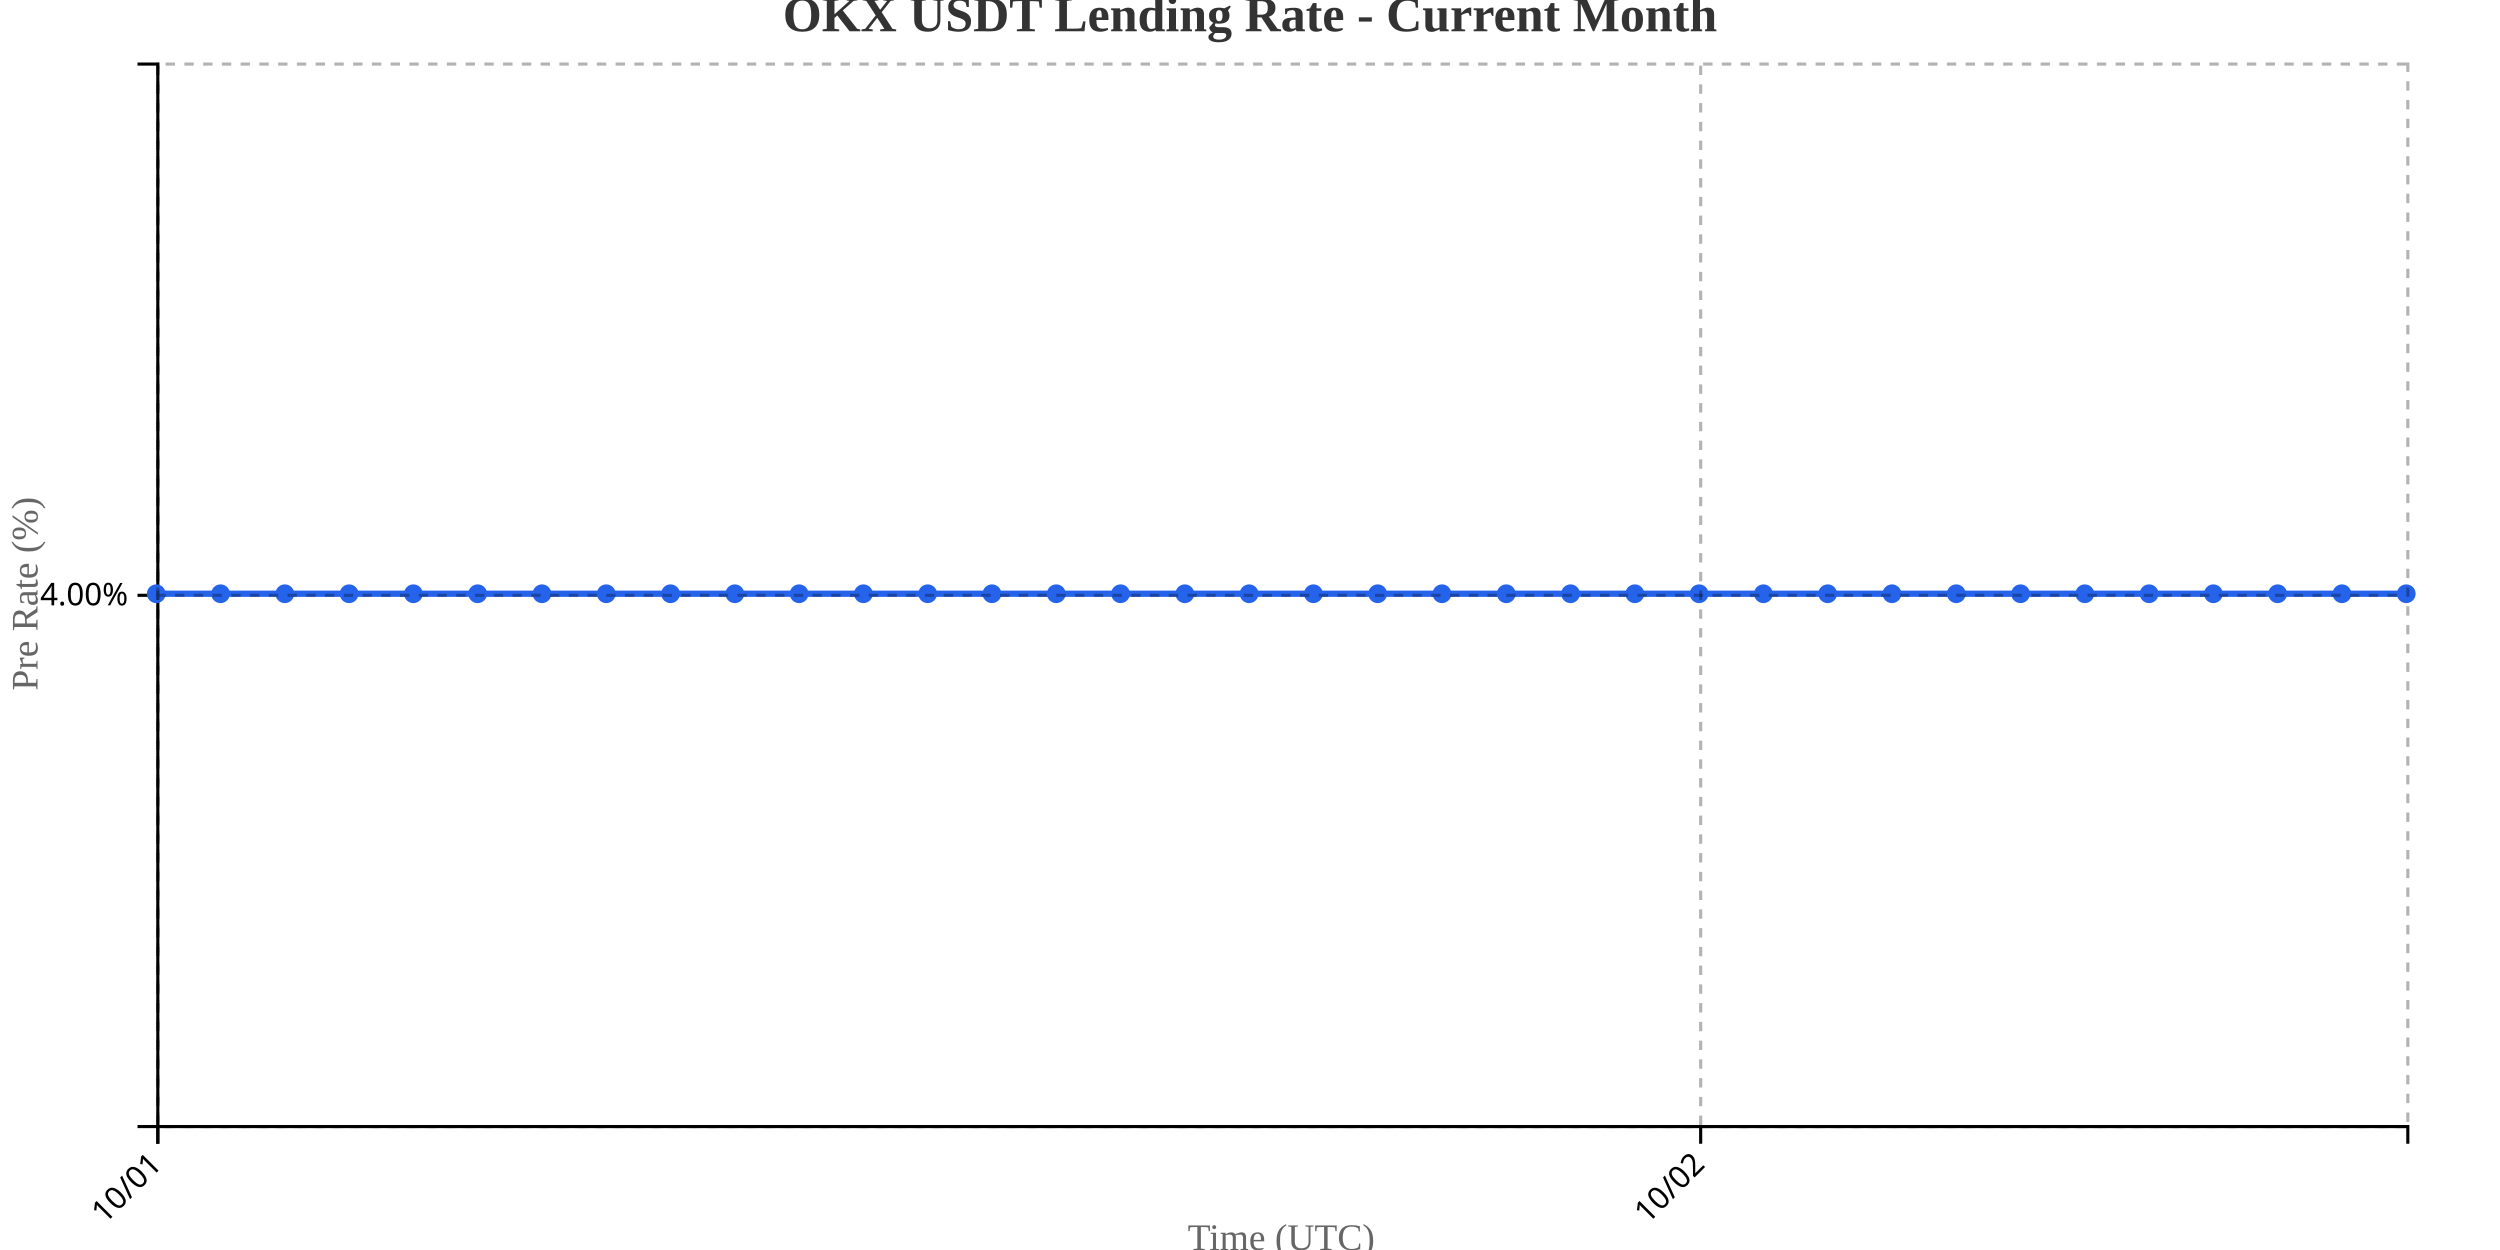
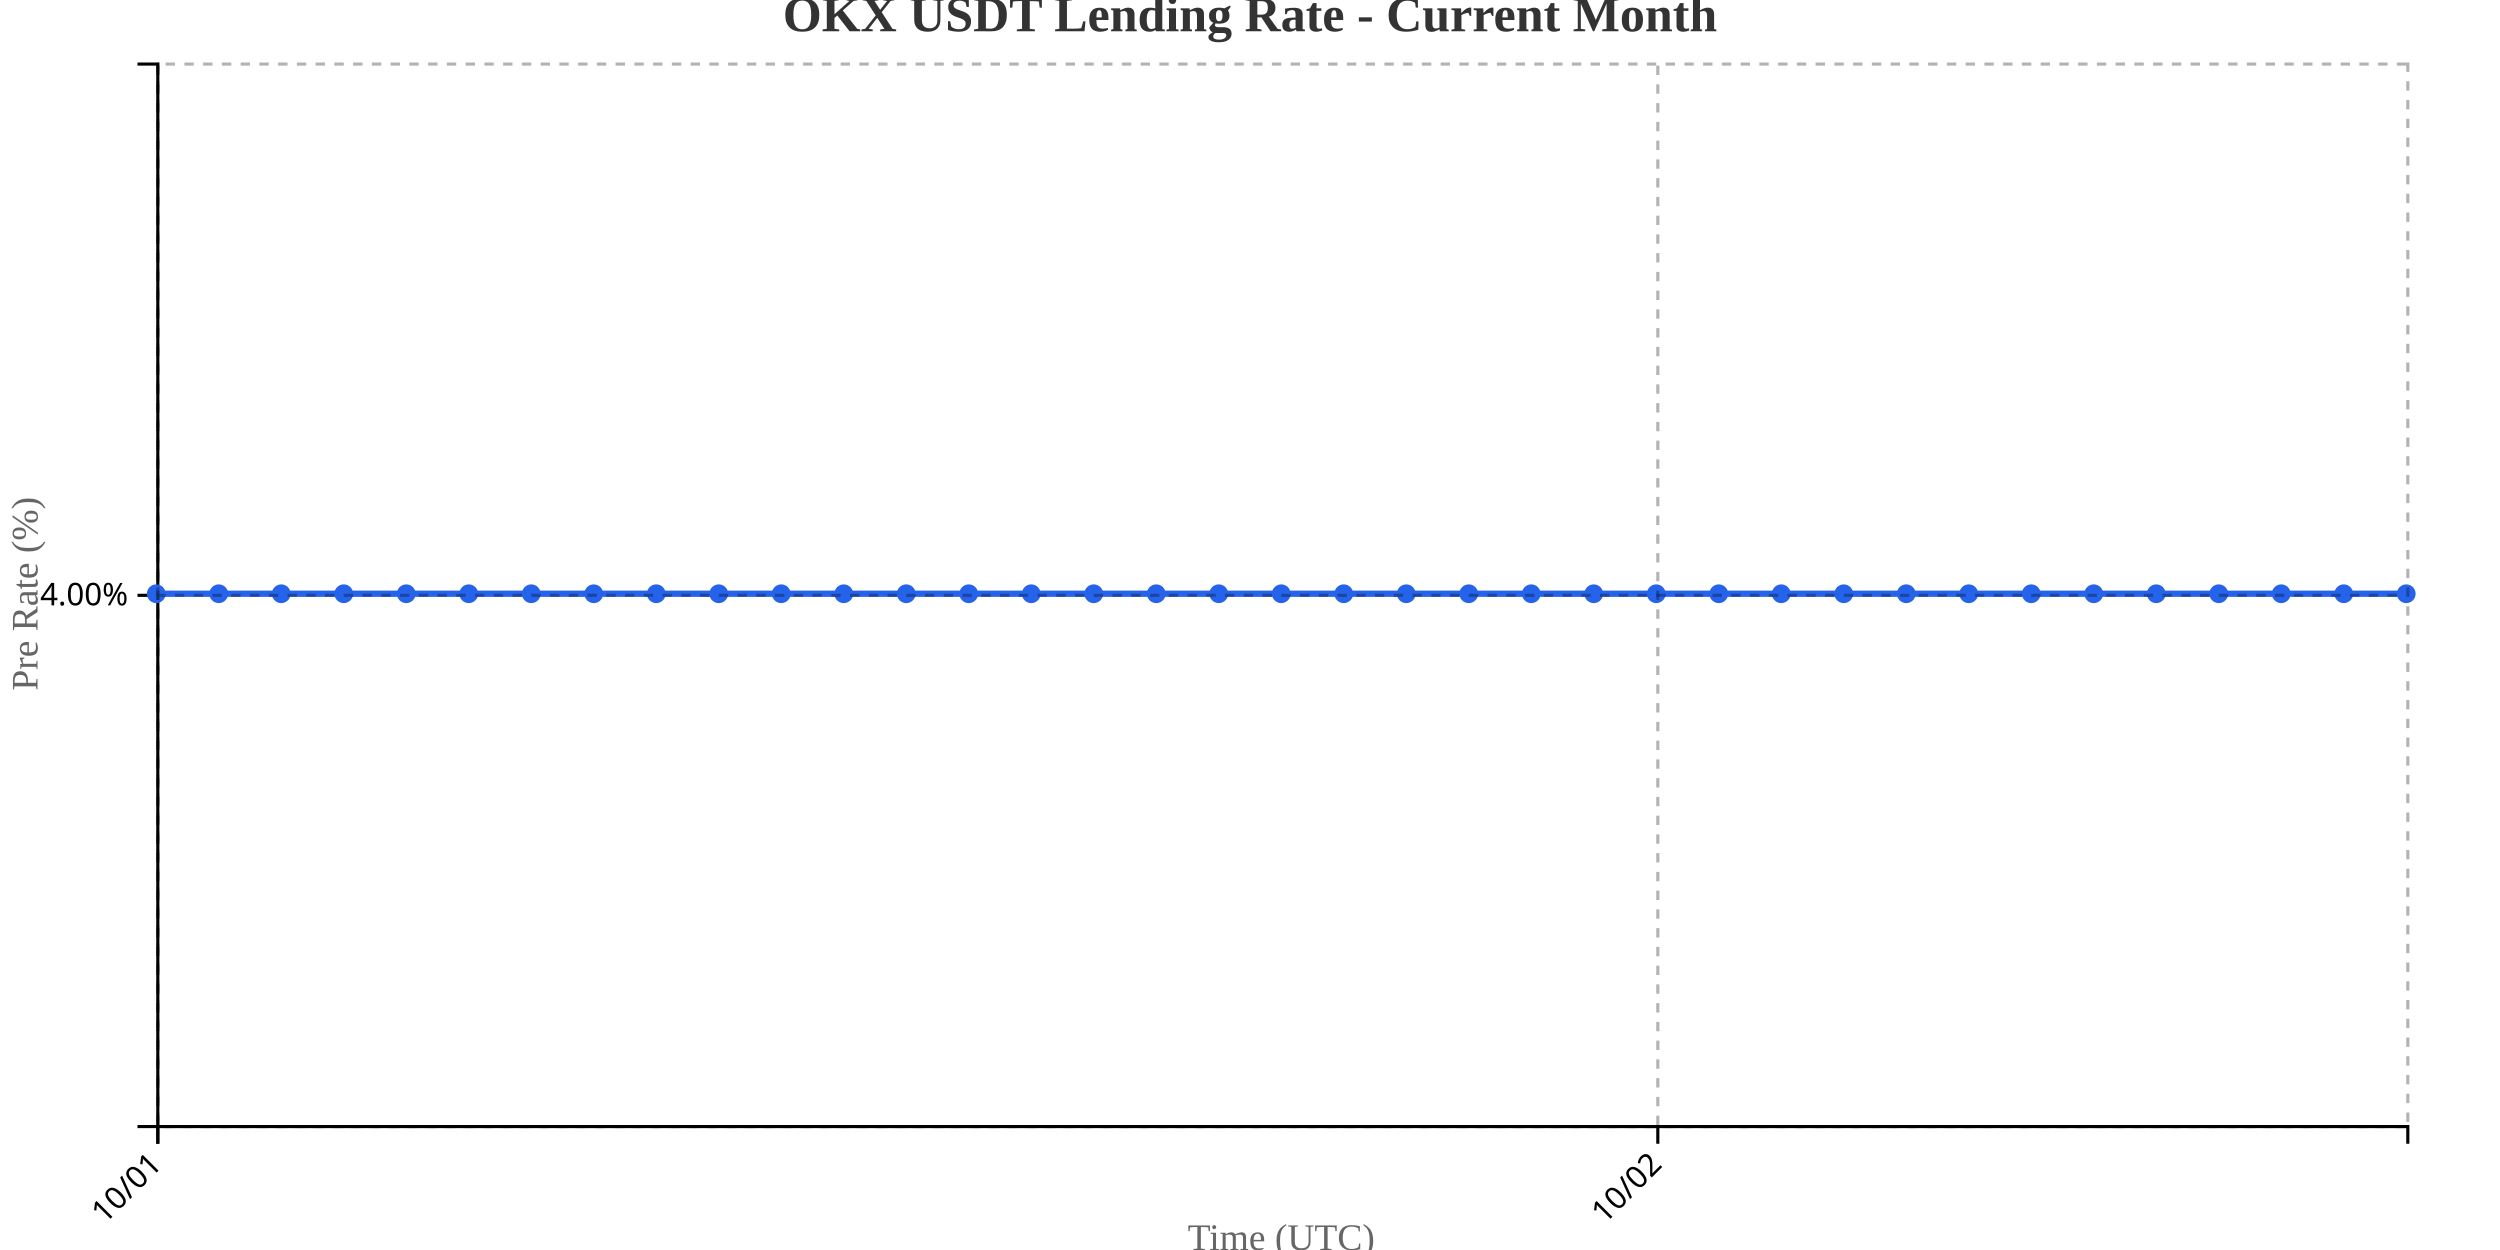
<svg xmlns="http://www.w3.org/2000/svg" width="800" height="400">
  <g transform="translate(50,20)">
    <g transform="translate(0,340)" fill="none" font-size="10" font-family="sans-serif" text-anchor="middle">
      <path class="domain" stroke="currentColor" d="M0.5,6V0.5H720.5V6" />
      <g class="tick" opacity="1" transform="translate(0.5,0)">
        <line stroke="currentColor" y2="6" />
        <text fill="currentColor" y="9" dy=".15em" style="text-anchor: end;" dx="-.8em" transform="rotate(-45)">10/01</text>
      </g>
-       <g class="tick" opacity="1" transform="translate(494.2143,0)">
+       <g class="tick" opacity="1" transform="translate(480.5,0)">
        <line stroke="currentColor" y2="6" />
        <text fill="currentColor" y="9" dy=".15em" style="text-anchor: end;" dx="-.8em" transform="rotate(-45)">10/02</text>
      </g>
    </g>
    <g fill="none" font-size="10" font-family="sans-serif" text-anchor="end">
      <path class="domain" stroke="currentColor" d="M-6,340.5H0.5V0.5H-6" />
      <g class="tick" opacity="1" transform="translate(0,170.5)">
        <line stroke="currentColor" x2="-6" />
        <text fill="currentColor" x="-9" dy="0.32em">4.00%</text>
      </g>
    </g>
    <text transform="rotate(-90)" y="-50" x="-170" dy="1em" style="text-anchor: middle; font-size: 12px; fill: #666;">Pre Rate (%)</text>
    <text transform="translate(360, 380)" style="text-anchor: middle; font-size: 12px; fill: #666;">Time (UTC)</text>
-     <path fill="none" stroke="#2563eb" stroke-width="2" d="M0,170C6.857,170,13.714,170,20.571,170C27.429,170,34.286,170,41.143,170C48,170,54.857,170,61.714,170C68.571,170,75.429,170,82.286,170C89.143,170,96,170,102.857,170C109.714,170,116.571,170,123.429,170C130.286,170,137.143,170,144,170C150.857,170,157.714,170,164.571,170C171.429,170,178.286,170,185.143,170C192,170,198.857,170,205.714,170C212.571,170,219.429,170,226.286,170C233.143,170,240,170,246.857,170C253.714,170,260.571,170,267.429,170C274.286,170,281.143,170,288,170C294.857,170,301.714,170,308.571,170C315.429,170,322.286,170,329.143,170C336,170,342.857,170,349.714,170C356.571,170,363.429,170,370.286,170C377.143,170,384,170,390.857,170C397.714,170,404.571,170,411.429,170C418.286,170,425.143,170,432,170C438.857,170,445.714,170,452.571,170C459.429,170,466.286,170,473.143,170C480,170,486.857,170,493.714,170C500.571,170,507.429,170,514.286,170C521.143,170,528,170,534.857,170C541.714,170,548.571,170,555.429,170C562.286,170,569.143,170,576,170C582.857,170,589.714,170,596.571,170C603.429,170,610.286,170,617.143,170C624,170,630.857,170,637.714,170C644.571,170,651.429,170,658.286,170C665.143,170,672,170,678.857,170C685.714,170,692.571,170,699.429,170C706.286,170,713.143,170,720,170" />
+     <path fill="none" stroke="#2563eb" stroke-width="2" d="M0,170C6.667,170,13.333,170,20,170C26.667,170,33.333,170,40,170C46.667,170,53.333,170,60,170C66.667,170,73.333,170,80,170C86.667,170,93.333,170,100,170C106.667,170,113.333,170,120,170C126.667,170,133.333,170,140,170C146.667,170,153.333,170,160,170C166.667,170,173.333,170,180,170C186.667,170,193.333,170,200,170C206.667,170,213.333,170,220,170C226.667,170,233.333,170,240,170C246.667,170,253.333,170,260,170C266.667,170,273.333,170,280,170C286.667,170,293.333,170,300,170C306.667,170,313.333,170,320,170C326.667,170,333.333,170,340,170C346.667,170,353.333,170,360,170C366.667,170,373.333,170,380,170C386.667,170,393.333,170,400,170C406.667,170,413.333,170,420,170C426.667,170,433.333,170,440,170C446.667,170,453.333,170,460,170C466.667,170,473.333,170,480,170C486.667,170,493.333,170,500,170C506.667,170,513.333,170,520,170C526.667,170,533.333,170,540,170C546.667,170,553.333,170,560,170C566.667,170,573.333,170,580,170C586.667,170,593.333,170,600,170C606.667,170,613.333,170,620,170C626.667,170,633.333,170,640,170C646.667,170,653.333,170,660,170C666.667,170,673.333,170,680,170C686.667,170,693.333,170,700,170C706.667,170,713.333,170,720,170" />
    <circle class="dot" cx="0" cy="170" r="3" fill="#2563eb" />
-     <circle class="dot" cx="20.571" cy="170" r="3" fill="#2563eb" />
-     <circle class="dot" cx="41.143" cy="170" r="3" fill="#2563eb" />
-     <circle class="dot" cx="61.714" cy="170" r="3" fill="#2563eb" />
-     <circle class="dot" cx="82.286" cy="170" r="3" fill="#2563eb" />
-     <circle class="dot" cx="102.857" cy="170" r="3" fill="#2563eb" />
-     <circle class="dot" cx="123.429" cy="170" r="3" fill="#2563eb" />
-     <circle class="dot" cx="144" cy="170" r="3" fill="#2563eb" />
-     <circle class="dot" cx="164.571" cy="170" r="3" fill="#2563eb" />
-     <circle class="dot" cx="185.143" cy="170" r="3" fill="#2563eb" />
-     <circle class="dot" cx="205.714" cy="170" r="3" fill="#2563eb" />
-     <circle class="dot" cx="226.286" cy="170" r="3" fill="#2563eb" />
-     <circle class="dot" cx="246.857" cy="170" r="3" fill="#2563eb" />
-     <circle class="dot" cx="267.429" cy="170" r="3" fill="#2563eb" />
-     <circle class="dot" cx="288" cy="170" r="3" fill="#2563eb" />
-     <circle class="dot" cx="308.571" cy="170" r="3" fill="#2563eb" />
-     <circle class="dot" cx="329.143" cy="170" r="3" fill="#2563eb" />
-     <circle class="dot" cx="349.714" cy="170" r="3" fill="#2563eb" />
-     <circle class="dot" cx="370.286" cy="170" r="3" fill="#2563eb" />
-     <circle class="dot" cx="390.857" cy="170" r="3" fill="#2563eb" />
-     <circle class="dot" cx="411.429" cy="170" r="3" fill="#2563eb" />
-     <circle class="dot" cx="432" cy="170" r="3" fill="#2563eb" />
-     <circle class="dot" cx="452.571" cy="170" r="3" fill="#2563eb" />
-     <circle class="dot" cx="473.143" cy="170" r="3" fill="#2563eb" />
-     <circle class="dot" cx="493.714" cy="170" r="3" fill="#2563eb" />
-     <circle class="dot" cx="514.286" cy="170" r="3" fill="#2563eb" />
-     <circle class="dot" cx="534.857" cy="170" r="3" fill="#2563eb" />
-     <circle class="dot" cx="555.429" cy="170" r="3" fill="#2563eb" />
-     <circle class="dot" cx="576" cy="170" r="3" fill="#2563eb" />
-     <circle class="dot" cx="596.571" cy="170" r="3" fill="#2563eb" />
-     <circle class="dot" cx="617.143" cy="170" r="3" fill="#2563eb" />
-     <circle class="dot" cx="637.714" cy="170" r="3" fill="#2563eb" />
-     <circle class="dot" cx="658.286" cy="170" r="3" fill="#2563eb" />
-     <circle class="dot" cx="678.857" cy="170" r="3" fill="#2563eb" />
-     <circle class="dot" cx="699.429" cy="170" r="3" fill="#2563eb" />
+     <circle class="dot" cx="20" cy="170" r="3" fill="#2563eb" />
+     <circle class="dot" cx="40" cy="170" r="3" fill="#2563eb" />
+     <circle class="dot" cx="60" cy="170" r="3" fill="#2563eb" />
+     <circle class="dot" cx="80" cy="170" r="3" fill="#2563eb" />
+     <circle class="dot" cx="100" cy="170" r="3" fill="#2563eb" />
+     <circle class="dot" cx="120" cy="170" r="3" fill="#2563eb" />
+     <circle class="dot" cx="140" cy="170" r="3" fill="#2563eb" />
+     <circle class="dot" cx="160" cy="170" r="3" fill="#2563eb" />
+     <circle class="dot" cx="180" cy="170" r="3" fill="#2563eb" />
+     <circle class="dot" cx="200" cy="170" r="3" fill="#2563eb" />
+     <circle class="dot" cx="220" cy="170" r="3" fill="#2563eb" />
+     <circle class="dot" cx="240" cy="170" r="3" fill="#2563eb" />
+     <circle class="dot" cx="260" cy="170" r="3" fill="#2563eb" />
+     <circle class="dot" cx="280" cy="170" r="3" fill="#2563eb" />
+     <circle class="dot" cx="300" cy="170" r="3" fill="#2563eb" />
+     <circle class="dot" cx="320" cy="170" r="3" fill="#2563eb" />
+     <circle class="dot" cx="340" cy="170" r="3" fill="#2563eb" />
+     <circle class="dot" cx="360" cy="170" r="3" fill="#2563eb" />
+     <circle class="dot" cx="380" cy="170" r="3" fill="#2563eb" />
+     <circle class="dot" cx="400" cy="170" r="3" fill="#2563eb" />
+     <circle class="dot" cx="420" cy="170" r="3" fill="#2563eb" />
+     <circle class="dot" cx="440" cy="170" r="3" fill="#2563eb" />
+     <circle class="dot" cx="460" cy="170" r="3" fill="#2563eb" />
+     <circle class="dot" cx="480" cy="170" r="3" fill="#2563eb" />
+     <circle class="dot" cx="500" cy="170" r="3" fill="#2563eb" />
+     <circle class="dot" cx="520" cy="170" r="3" fill="#2563eb" />
+     <circle class="dot" cx="540" cy="170" r="3" fill="#2563eb" />
+     <circle class="dot" cx="560" cy="170" r="3" fill="#2563eb" />
+     <circle class="dot" cx="580" cy="170" r="3" fill="#2563eb" />
+     <circle class="dot" cx="600" cy="170" r="3" fill="#2563eb" />
+     <circle class="dot" cx="620" cy="170" r="3" fill="#2563eb" />
+     <circle class="dot" cx="640" cy="170" r="3" fill="#2563eb" />
+     <circle class="dot" cx="660" cy="170" r="3" fill="#2563eb" />
+     <circle class="dot" cx="680" cy="170" r="3" fill="#2563eb" />
+     <circle class="dot" cx="700" cy="170" r="3" fill="#2563eb" />
    <circle class="dot" cx="720" cy="170" r="3" fill="#2563eb" />
    <g class="grid" transform="translate(0,340)" fill="none" font-size="10" font-family="sans-serif" text-anchor="middle" style="stroke-dasharray: 3,3; opacity: 0.3;">
      <path class="domain" stroke="currentColor" d="M0.5,-340V0.5H720.5V-340" />
      <g class="tick" opacity="1" transform="translate(0.5,0)">
        <line stroke="currentColor" y2="-340" />
        <text fill="currentColor" y="3" dy="0.71em" />
      </g>
-       <g class="tick" opacity="1" transform="translate(494.2143,0)">
+       <g class="tick" opacity="1" transform="translate(480.5,0)">
        <line stroke="currentColor" y2="-340" />
        <text fill="currentColor" y="3" dy="0.71em" />
      </g>
    </g>
    <g class="grid" fill="none" font-size="10" font-family="sans-serif" text-anchor="end" style="stroke-dasharray: 3,3; opacity: 0.3;">
      <path class="domain" stroke="currentColor" d="M720,340.5H0.5V0.5H720" />
      <g class="tick" opacity="1" transform="translate(0,170.5)">
        <line stroke="currentColor" x2="720" />
        <text fill="currentColor" x="-3" dy="0.32em" />
      </g>
    </g>
  </g>
  <text x="400" y="10" text-anchor="middle" style="font-size: 16px; font-weight: bold; fill: #333;">OKX USDT Lending Rate - Current Month</text>
</svg>
